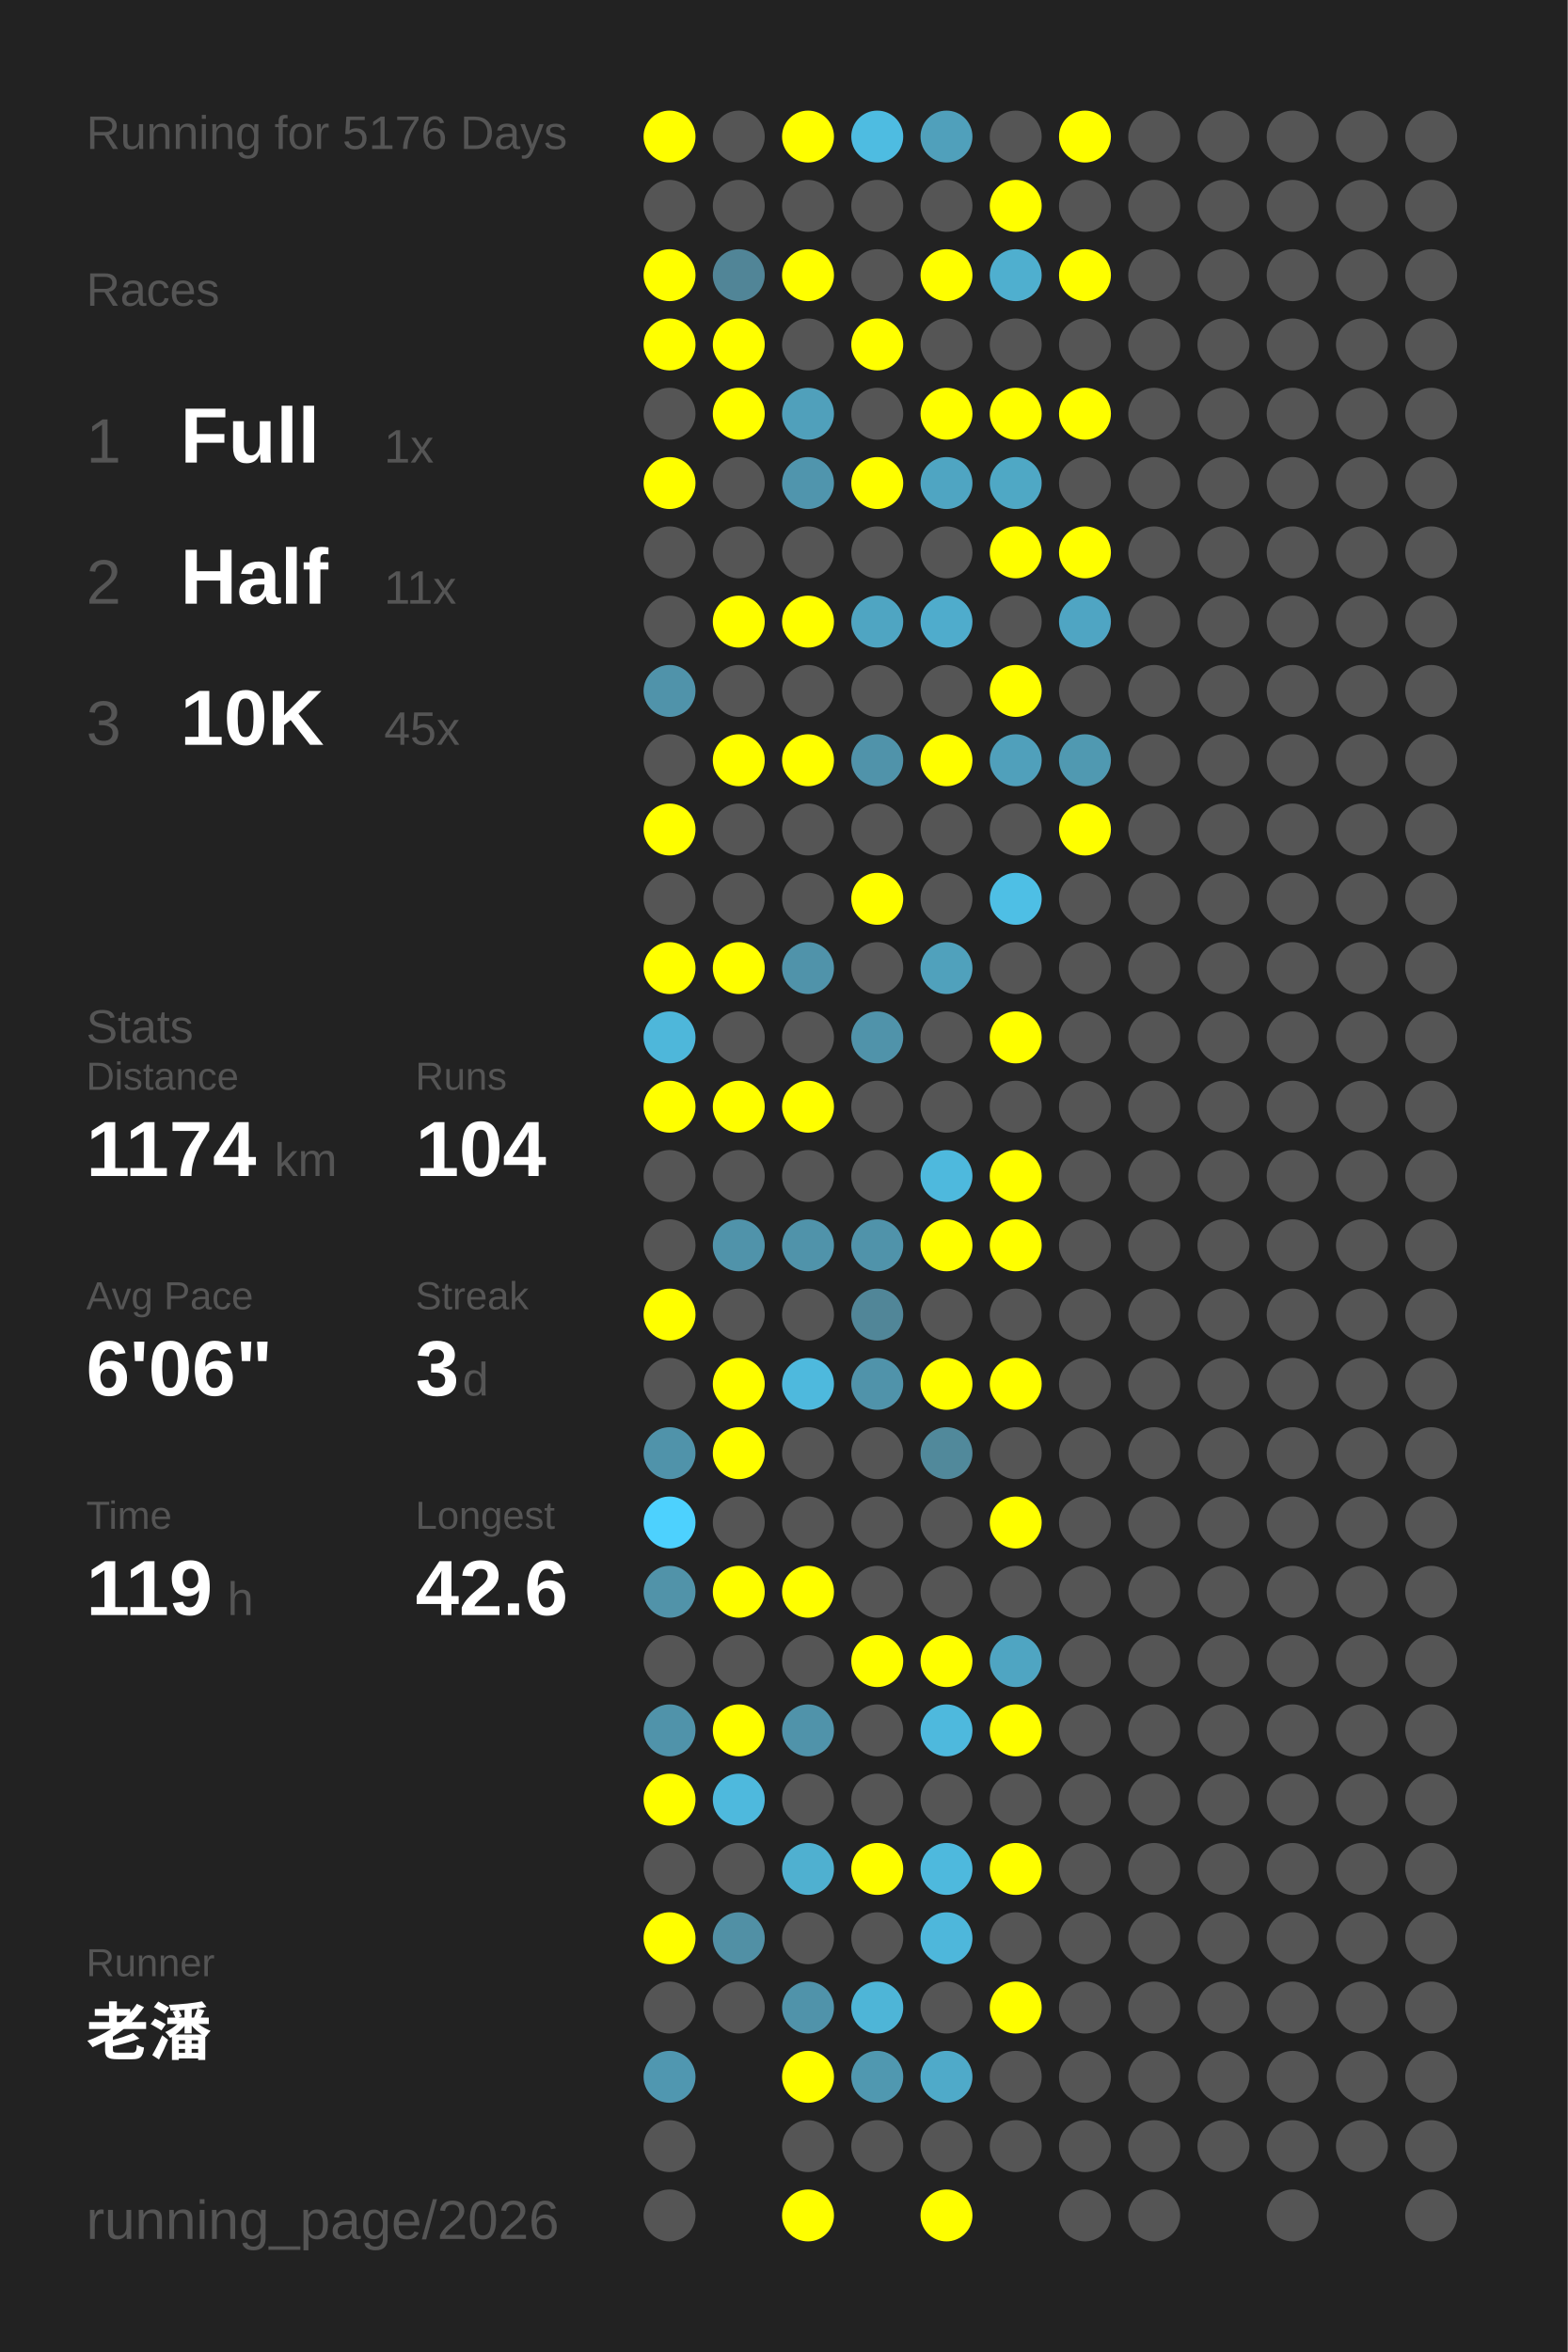
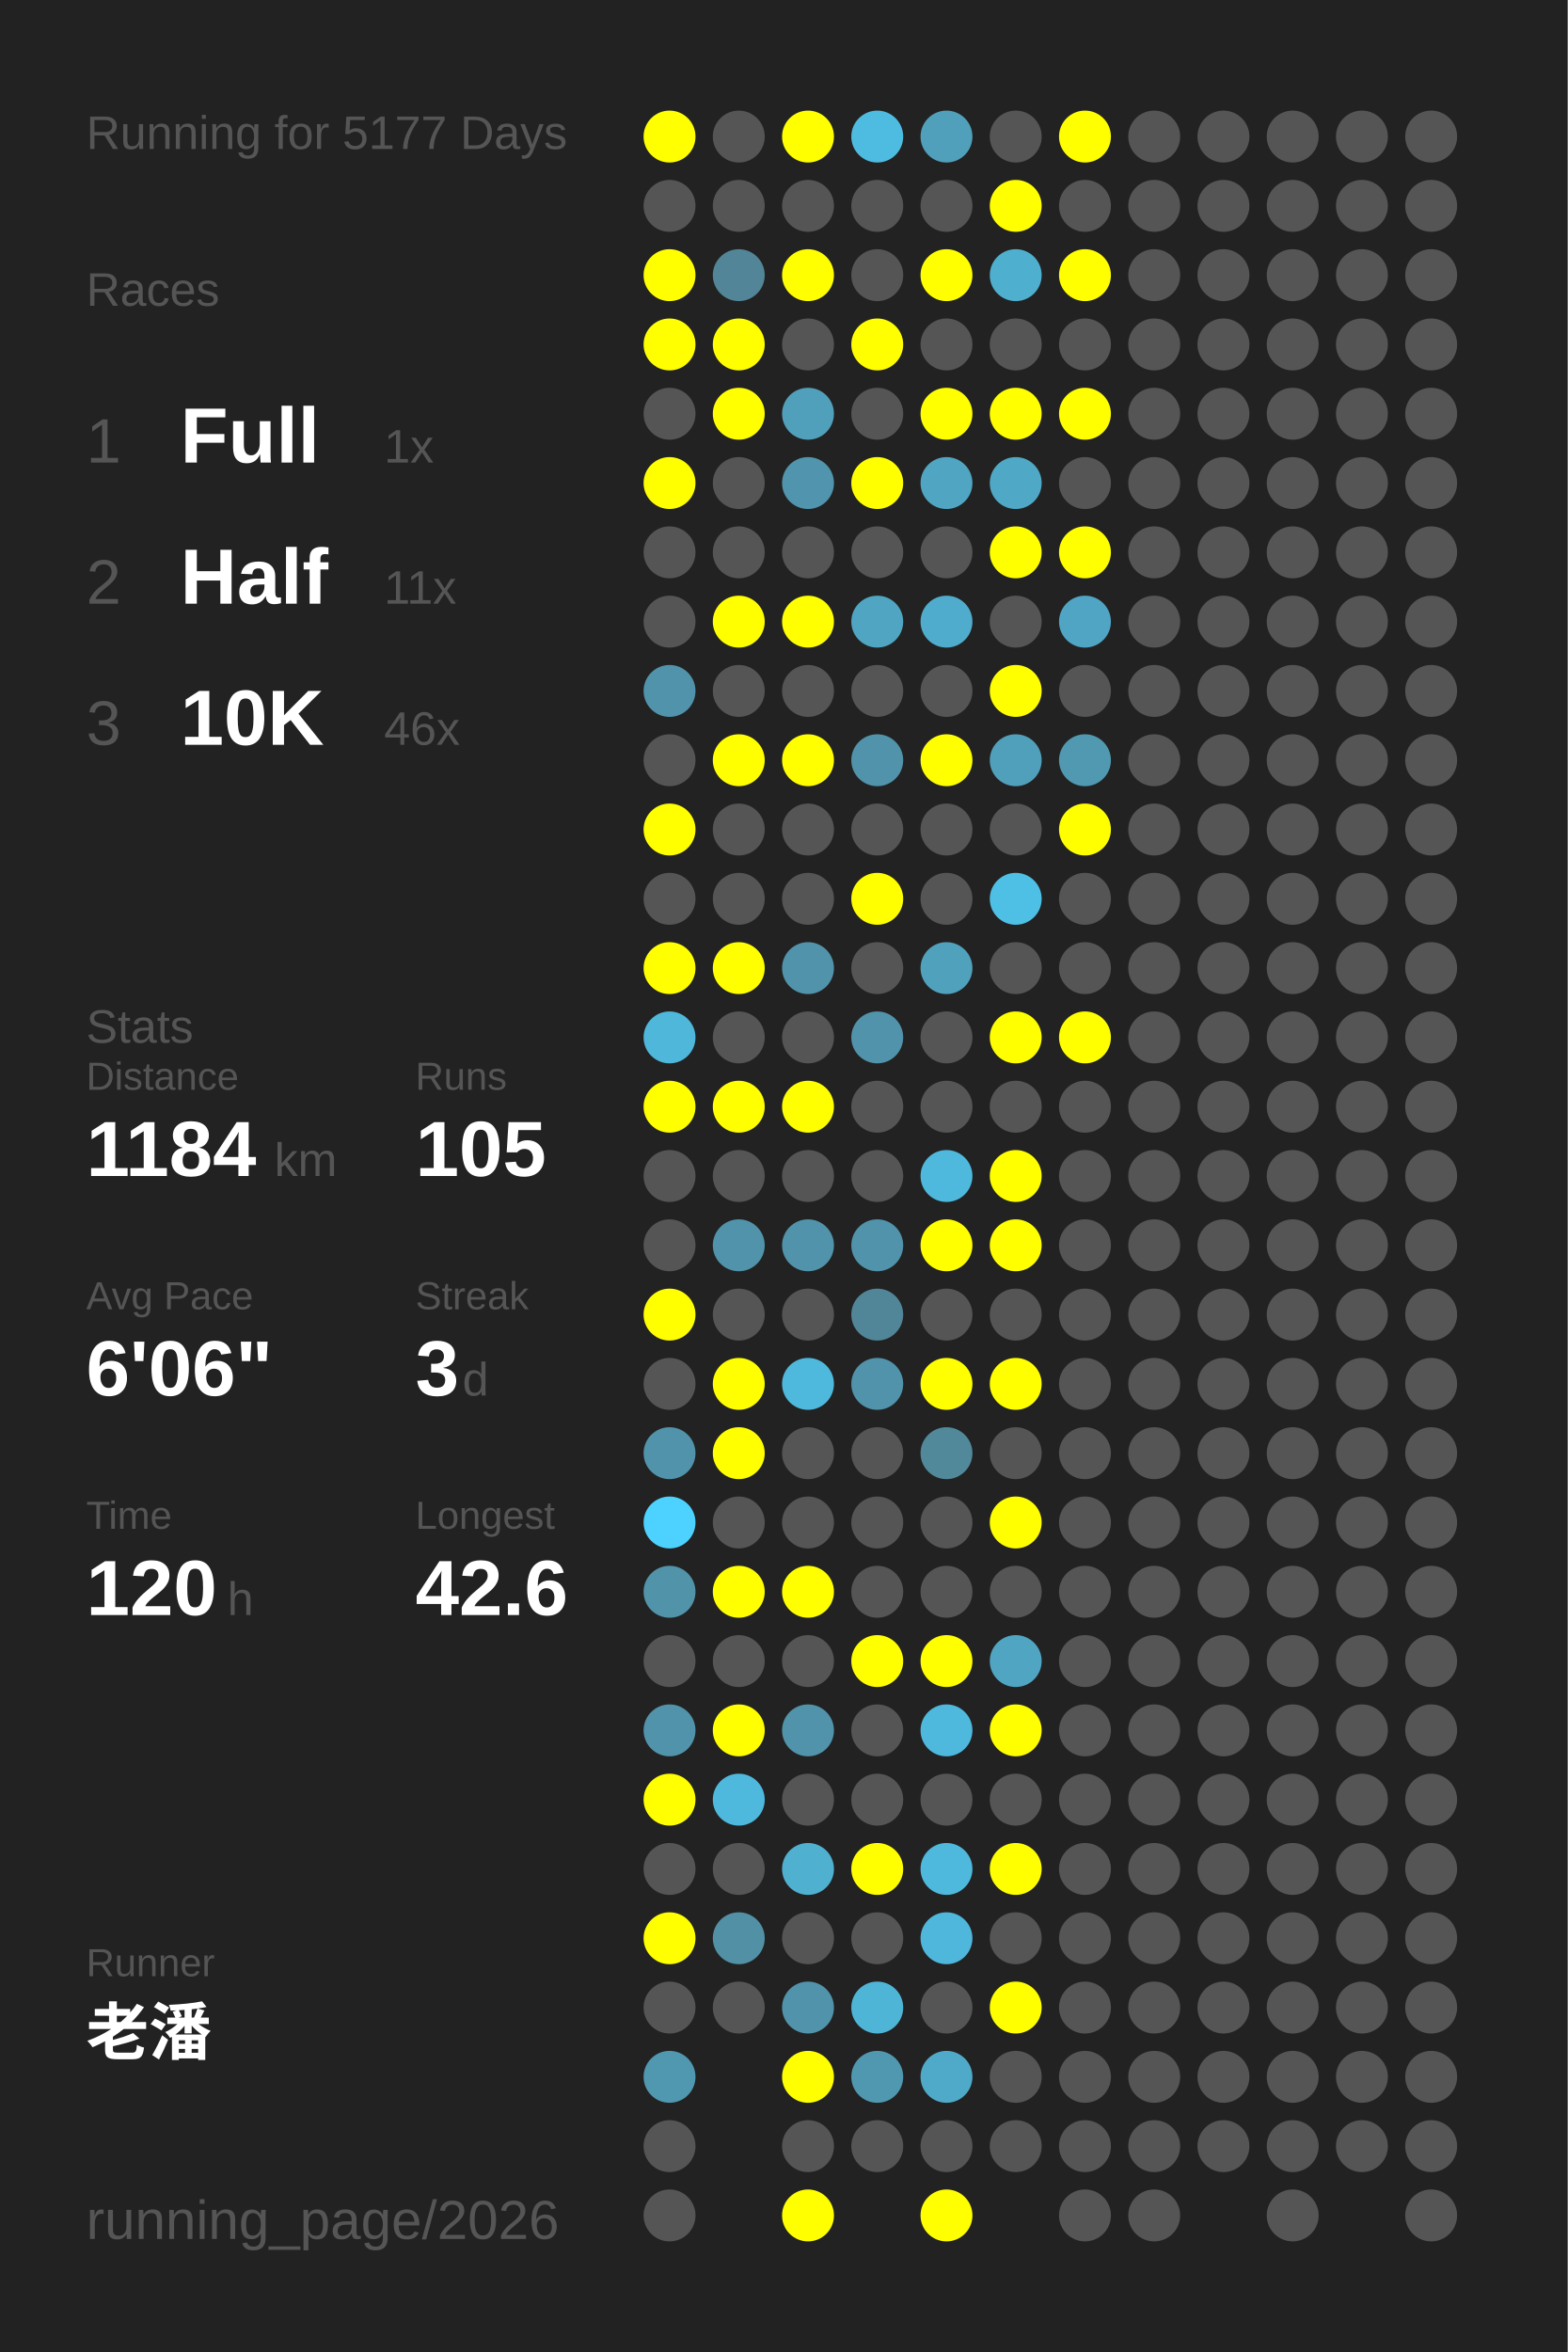
<svg xmlns="http://www.w3.org/2000/svg" baseProfile="full" height="300mm" version="1.1" viewBox="0,0,200,300" width="200mm">
  <defs />
  <rect fill="#222222" height="300" width="200" x="0" y="0" />
-   <text fill="#555555" style="font-size:6px; font-family:Arial;" x="11" y="19">Running for 5176 Days</text>
+   <text fill="#555555" style="font-size:6px; font-family:Arial;" x="11" y="19">Running for 5177 Days</text>
  <text fill="#555555" style="font-size:6px; font-family:Arial;" x="11" y="39">Races</text>
  <text fill="#555555" style="font-size:8px; font-family:Arial;" x="11" y="59">1</text>
  <text fill="#FFFFFF" style="font-size:10px; font-family:Arial; font-weight:bold;" x="23" y="59">Full</text>
  <text fill="#555555" style="font-size:6px; font-family:Arial;" x="49" y="59">1x</text>
  <text fill="#555555" style="font-size:8px; font-family:Arial;" x="11" y="77">2</text>
  <text fill="#FFFFFF" style="font-size:10px; font-family:Arial; font-weight:bold;" x="23" y="77">Half</text>
  <text fill="#555555" style="font-size:6px; font-family:Arial;" x="49" y="77">11x</text>
  <text fill="#555555" style="font-size:8px; font-family:Arial;" x="11" y="95">3</text>
  <text fill="#FFFFFF" style="font-size:10px; font-family:Arial; font-weight:bold;" x="23" y="95">10K</text>
-   <text fill="#555555" style="font-size:6px; font-family:Arial;" x="49" y="95">45x</text>
+   <text fill="#555555" style="font-size:6px; font-family:Arial;" x="49" y="95">46x</text>
  <text fill="#555555" style="font-size:6px; font-family:Arial;" x="11" y="133">Stats</text>
  <text fill="#555555" style="font-size:5px; font-family:Arial;" x="11" y="139">Distance</text>
-   <text fill="#FFFFFF" style="font-size:10px; font-family:Arial; font-weight:bold;" x="11" y="150">1174</text>
+   <text fill="#FFFFFF" style="font-size:10px; font-family:Arial; font-weight:bold;" x="11" y="150">1184</text>
  <text fill="#555555" style="font-size:6px; font-family:Arial;" x="35" y="150">km</text>
  <text fill="#555555" style="font-size:5px; font-family:Arial;" x="53" y="139">Runs</text>
-   <text fill="#FFFFFF" style="font-size:10px; font-family:Arial; font-weight:bold;" x="53" y="150">104</text>
+   <text fill="#FFFFFF" style="font-size:10px; font-family:Arial; font-weight:bold;" x="53" y="150">105</text>
  <text fill="#555555" style="font-size:5px; font-family:Arial;" x="11" y="167">Avg Pace</text>
  <text fill="#FFFFFF" style="font-size:10px; font-family:Arial; font-weight:bold;" x="11" y="178">6'06"</text>
  <text fill="#555555" style="font-size:5px; font-family:Arial;" x="53" y="167">Streak</text>
  <text fill="#FFFFFF" style="font-size:10px; font-family:Arial; font-weight:bold;" x="53" y="178">3</text>
  <text fill="#555555" style="font-size:6px; font-family:Arial;" x="59" y="178">d</text>
  <text fill="#555555" style="font-size:5px; font-family:Arial;" x="11" y="195">Time</text>
-   <text fill="#FFFFFF" style="font-size:10px; font-family:Arial; font-weight:bold;" x="11" y="206">119</text>
+   <text fill="#FFFFFF" style="font-size:10px; font-family:Arial; font-weight:bold;" x="11" y="206">120</text>
  <text fill="#555555" style="font-size:6px; font-family:Arial;" x="29" y="206">h</text>
  <text fill="#555555" style="font-size:5px; font-family:Arial;" x="53" y="195">Longest</text>
  <text fill="#FFFFFF" style="font-size:10px; font-family:Arial; font-weight:bold;" x="53" y="206">42.6</text>
  <text fill="#555555" style="font-size:5px; font-family:Arial;" x="11" y="252.065">Runner</text>
  <text fill="#FFFFFF" style="font-size:8px; font-family:Arial; font-weight:bold;" x="11" y="262.065">老潘</text>
  <text fill="#555555" style="font-size:7px; font-family:Arial;" x="11" y="285.581">running_page/2026</text>
  <circle cx="85.417" cy="17.419" fill="#FFFF00" r="3.312" />
  <circle cx="85.417" cy="26.258" fill="#555555" r="3.312" />
  <circle cx="85.417" cy="35.097" fill="#FFFF00" r="3.312" />
  <circle cx="85.417" cy="43.935" fill="#FFFF00" r="3.312" />
  <circle cx="85.417" cy="52.774" fill="#555555" r="3.312" />
  <circle cx="85.417" cy="61.613" fill="#FFFF00" r="3.312" />
  <circle cx="85.417" cy="70.452" fill="#555555" r="3.312" />
  <circle cx="85.417" cy="79.29" fill="#555555" r="3.312" />
  <circle cx="85.417" cy="88.129" fill="#5093aa" r="3.312" />
  <circle cx="85.417" cy="96.968" fill="#555555" r="3.312" />
  <circle cx="85.417" cy="105.806" fill="#FFFF00" r="3.312" />
  <circle cx="85.417" cy="114.645" fill="#555555" r="3.312" />
  <circle cx="85.417" cy="123.484" fill="#FFFF00" r="3.312" />
  <circle cx="85.417" cy="132.323" fill="#4eb7da" r="3.312" />
  <circle cx="85.417" cy="141.161" fill="#FFFF00" r="3.312" />
  <circle cx="85.417" cy="150" fill="#555555" r="3.312" />
  <circle cx="85.417" cy="158.839" fill="#555555" r="3.312" />
  <circle cx="85.417" cy="167.677" fill="#FFFF00" r="3.312" />
  <circle cx="85.417" cy="176.516" fill="#555555" r="3.312" />
  <circle cx="85.417" cy="185.355" fill="#5093aa" r="3.312" />
  <circle cx="85.417" cy="194.194" fill="#4dd1fe" r="3.312" />
  <circle cx="85.417" cy="203.032" fill="#5193a9" r="3.312" />
  <circle cx="85.417" cy="211.871" fill="#555555" r="3.312" />
  <circle cx="85.417" cy="220.71" fill="#5093aa" r="3.312" />
  <circle cx="85.417" cy="229.548" fill="#FFFF00" r="3.312" />
  <circle cx="85.417" cy="238.387" fill="#555555" r="3.312" />
  <circle cx="85.417" cy="247.226" fill="#FFFF00" r="3.312" />
  <circle cx="85.417" cy="256.065" fill="#555555" r="3.312" />
  <circle cx="85.417" cy="264.903" fill="#5097b0" r="3.312" />
  <circle cx="85.417" cy="273.742" fill="#555555" r="3.312" />
  <circle cx="85.417" cy="282.581" fill="#555555" r="3.312" />
  <circle cx="94.25" cy="17.419" fill="#555555" r="3.312" />
  <circle cx="94.25" cy="26.258" fill="#555555" r="3.312" />
  <circle cx="94.25" cy="35.097" fill="#518597" r="3.312" />
  <circle cx="94.25" cy="43.935" fill="#FFFF00" r="3.312" />
  <circle cx="94.25" cy="52.774" fill="#FFFF00" r="3.312" />
  <circle cx="94.25" cy="61.613" fill="#555555" r="3.312" />
  <circle cx="94.25" cy="70.452" fill="#555555" r="3.312" />
  <circle cx="94.25" cy="79.29" fill="#FFFF00" r="3.312" />
  <circle cx="94.25" cy="88.129" fill="#555555" r="3.312" />
  <circle cx="94.25" cy="96.968" fill="#FFFF00" r="3.312" />
  <circle cx="94.25" cy="105.806" fill="#555555" r="3.312" />
  <circle cx="94.25" cy="114.645" fill="#555555" r="3.312" />
  <circle cx="94.25" cy="123.484" fill="#FFFF00" r="3.312" />
  <circle cx="94.25" cy="132.323" fill="#555555" r="3.312" />
  <circle cx="94.25" cy="141.161" fill="#FFFF00" r="3.312" />
  <circle cx="94.25" cy="150" fill="#555555" r="3.312" />
  <circle cx="94.25" cy="158.839" fill="#5093aa" r="3.312" />
  <circle cx="94.25" cy="167.677" fill="#555555" r="3.312" />
  <circle cx="94.25" cy="176.516" fill="#FFFF00" r="3.312" />
  <circle cx="94.25" cy="185.355" fill="#FFFF00" r="3.312" />
  <circle cx="94.25" cy="194.194" fill="#555555" r="3.312" />
  <circle cx="94.25" cy="203.032" fill="#FFFF00" r="3.312" />
  <circle cx="94.25" cy="211.871" fill="#555555" r="3.312" />
  <circle cx="94.25" cy="220.71" fill="#FFFF00" r="3.312" />
  <circle cx="94.25" cy="229.548" fill="#4eb9dd" r="3.312" />
  <circle cx="94.25" cy="238.387" fill="#555555" r="3.312" />
  <circle cx="94.25" cy="247.226" fill="#5190a5" r="3.312" />
  <circle cx="94.25" cy="256.065" fill="#555555" r="3.312" />
  <circle cx="103.083" cy="17.419" fill="#FFFF00" r="3.312" />
  <circle cx="103.083" cy="26.258" fill="#555555" r="3.312" />
  <circle cx="103.083" cy="35.097" fill="#FFFF00" r="3.312" />
  <circle cx="103.083" cy="43.935" fill="#555555" r="3.312" />
  <circle cx="103.083" cy="52.774" fill="#50a0bb" r="3.312" />
  <circle cx="103.083" cy="61.613" fill="#5095ad" r="3.312" />
  <circle cx="103.083" cy="70.452" fill="#555555" r="3.312" />
  <circle cx="103.083" cy="79.29" fill="#FFFF00" r="3.312" />
  <circle cx="103.083" cy="88.129" fill="#555555" r="3.312" />
  <circle cx="103.083" cy="96.968" fill="#FFFF00" r="3.312" />
  <circle cx="103.083" cy="105.806" fill="#555555" r="3.312" />
  <circle cx="103.083" cy="114.645" fill="#555555" r="3.312" />
  <circle cx="103.083" cy="123.484" fill="#5093aa" r="3.312" />
  <circle cx="103.083" cy="132.323" fill="#555555" r="3.312" />
  <circle cx="103.083" cy="141.161" fill="#FFFF00" r="3.312" />
  <circle cx="103.083" cy="150" fill="#555555" r="3.312" />
  <circle cx="103.083" cy="158.839" fill="#5093aa" r="3.312" />
  <circle cx="103.083" cy="167.677" fill="#555555" r="3.312" />
  <circle cx="103.083" cy="176.516" fill="#4eb9dd" r="3.312" />
  <circle cx="103.083" cy="185.355" fill="#555555" r="3.312" />
  <circle cx="103.083" cy="194.194" fill="#555555" r="3.312" />
  <circle cx="103.083" cy="203.032" fill="#FFFF00" r="3.312" />
  <circle cx="103.083" cy="211.871" fill="#555555" r="3.312" />
  <circle cx="103.083" cy="220.71" fill="#5093aa" r="3.312" />
  <circle cx="103.083" cy="229.548" fill="#555555" r="3.312" />
  <circle cx="103.083" cy="238.387" fill="#4fb0d0" r="3.312" />
  <circle cx="103.083" cy="247.226" fill="#555555" r="3.312" />
  <circle cx="103.083" cy="256.065" fill="#5093aa" r="3.312" />
  <circle cx="103.083" cy="264.903" fill="#FFFF00" r="3.312" />
  <circle cx="103.083" cy="273.742" fill="#555555" r="3.312" />
  <circle cx="103.083" cy="282.581" fill="#FFFF00" r="3.312" />
  <circle cx="111.917" cy="17.419" fill="#4ebce1" r="3.312" />
  <circle cx="111.917" cy="26.258" fill="#555555" r="3.312" />
  <circle cx="111.917" cy="35.097" fill="#555555" r="3.312" />
  <circle cx="111.917" cy="43.935" fill="#FFFF00" r="3.312" />
  <circle cx="111.917" cy="52.774" fill="#555555" r="3.312" />
  <circle cx="111.917" cy="61.613" fill="#FFFF00" r="3.312" />
  <circle cx="111.917" cy="70.452" fill="#555555" r="3.312" />
  <circle cx="111.917" cy="79.29" fill="#4fa5c2" r="3.312" />
  <circle cx="111.917" cy="88.129" fill="#555555" r="3.312" />
  <circle cx="111.917" cy="96.968" fill="#5093aa" r="3.312" />
  <circle cx="111.917" cy="105.806" fill="#555555" r="3.312" />
  <circle cx="111.917" cy="114.645" fill="#FFFF00" r="3.312" />
  <circle cx="111.917" cy="123.484" fill="#555555" r="3.312" />
  <circle cx="111.917" cy="132.323" fill="#5093aa" r="3.312" />
  <circle cx="111.917" cy="141.161" fill="#555555" r="3.312" />
  <circle cx="111.917" cy="150" fill="#555555" r="3.312" />
  <circle cx="111.917" cy="158.839" fill="#5093aa" r="3.312" />
  <circle cx="111.917" cy="167.677" fill="#518698" r="3.312" />
  <circle cx="111.917" cy="176.516" fill="#5093aa" r="3.312" />
  <circle cx="111.917" cy="185.355" fill="#555555" r="3.312" />
  <circle cx="111.917" cy="194.194" fill="#555555" r="3.312" />
  <circle cx="111.917" cy="203.032" fill="#555555" r="3.312" />
  <circle cx="111.917" cy="211.871" fill="#FFFF00" r="3.312" />
  <circle cx="111.917" cy="220.71" fill="#555555" r="3.312" />
  <circle cx="111.917" cy="229.548" fill="#555555" r="3.312" />
  <circle cx="111.917" cy="238.387" fill="#FFFF00" r="3.312" />
  <circle cx="111.917" cy="247.226" fill="#555555" r="3.312" />
  <circle cx="111.917" cy="256.065" fill="#4eb5d7" r="3.312" />
  <circle cx="111.917" cy="264.903" fill="#5098b0" r="3.312" />
  <circle cx="111.917" cy="273.742" fill="#555555" r="3.312" />
  <circle cx="120.75" cy="17.419" fill="#50a0bb" r="3.312" />
  <circle cx="120.75" cy="26.258" fill="#555555" r="3.312" />
  <circle cx="120.75" cy="35.097" fill="#FFFF00" r="3.312" />
  <circle cx="120.75" cy="43.935" fill="#555555" r="3.312" />
  <circle cx="120.75" cy="52.774" fill="#FFFF00" r="3.312" />
  <circle cx="120.75" cy="61.613" fill="#4fa5c2" r="3.312" />
  <circle cx="120.75" cy="70.452" fill="#555555" r="3.312" />
  <circle cx="120.75" cy="79.29" fill="#4faccc" r="3.312" />
  <circle cx="120.75" cy="88.129" fill="#555555" r="3.312" />
  <circle cx="120.75" cy="96.968" fill="#FFFF00" r="3.312" />
  <circle cx="120.75" cy="105.806" fill="#555555" r="3.312" />
  <circle cx="120.75" cy="114.645" fill="#555555" r="3.312" />
  <circle cx="120.75" cy="123.484" fill="#50a1bc" r="3.312" />
  <circle cx="120.75" cy="132.323" fill="#555555" r="3.312" />
  <circle cx="120.75" cy="141.161" fill="#555555" r="3.312" />
  <circle cx="120.75" cy="150" fill="#4eb9dd" r="3.312" />
  <circle cx="120.75" cy="158.839" fill="#FFFF00" r="3.312" />
  <circle cx="120.75" cy="167.677" fill="#555555" r="3.312" />
  <circle cx="120.75" cy="176.516" fill="#FFFF00" r="3.312" />
  <circle cx="120.75" cy="185.355" fill="#51899b" r="3.312" />
  <circle cx="120.75" cy="194.194" fill="#555555" r="3.312" />
  <circle cx="120.75" cy="203.032" fill="#555555" r="3.312" />
  <circle cx="120.75" cy="211.871" fill="#FFFF00" r="3.312" />
  <circle cx="120.75" cy="220.71" fill="#4eb9dd" r="3.312" />
  <circle cx="120.75" cy="229.548" fill="#555555" r="3.312" />
  <circle cx="120.75" cy="238.387" fill="#4eb9dd" r="3.312" />
  <circle cx="120.75" cy="247.226" fill="#4eb7db" r="3.312" />
  <circle cx="120.75" cy="256.065" fill="#555555" r="3.312" />
  <circle cx="120.75" cy="264.903" fill="#4faac9" r="3.312" />
  <circle cx="120.75" cy="273.742" fill="#555555" r="3.312" />
  <circle cx="120.75" cy="282.581" fill="#FFFF00" r="3.312" />
  <circle cx="129.583" cy="17.419" fill="#555555" r="3.312" />
  <circle cx="129.583" cy="26.258" fill="#FFFF00" r="3.312" />
  <circle cx="129.583" cy="35.097" fill="#4fafcf" r="3.312" />
  <circle cx="129.583" cy="43.935" fill="#555555" r="3.312" />
  <circle cx="129.583" cy="52.774" fill="#FFFF00" r="3.312" />
  <circle cx="129.583" cy="61.613" fill="#4fa8c5" r="3.312" />
  <circle cx="129.583" cy="70.452" fill="#FFFF00" r="3.312" />
  <circle cx="129.583" cy="79.29" fill="#555555" r="3.312" />
  <circle cx="129.583" cy="88.129" fill="#FFFF00" r="3.312" />
  <circle cx="129.583" cy="96.968" fill="#50a0bb" r="3.312" />
  <circle cx="129.583" cy="105.806" fill="#555555" r="3.312" />
  <circle cx="129.583" cy="114.645" fill="#4ebfe5" r="3.312" />
  <circle cx="129.583" cy="123.484" fill="#555555" r="3.312" />
  <circle cx="129.583" cy="132.323" fill="#FFFF00" r="3.312" />
  <circle cx="129.583" cy="141.161" fill="#555555" r="3.312" />
  <circle cx="129.583" cy="150" fill="#FFFF00" r="3.312" />
  <circle cx="129.583" cy="158.839" fill="#FFFF00" r="3.312" />
  <circle cx="129.583" cy="167.677" fill="#555555" r="3.312" />
  <circle cx="129.583" cy="176.516" fill="#FFFF00" r="3.312" />
  <circle cx="129.583" cy="185.355" fill="#555555" r="3.312" />
  <circle cx="129.583" cy="194.194" fill="#FFFF00" r="3.312" />
  <circle cx="129.583" cy="203.032" fill="#555555" r="3.312" />
  <circle cx="129.583" cy="211.871" fill="#4fa5c2" r="3.312" />
  <circle cx="129.583" cy="220.71" fill="#FFFF00" r="3.312" />
  <circle cx="129.583" cy="229.548" fill="#555555" r="3.312" />
  <circle cx="129.583" cy="238.387" fill="#FFFF00" r="3.312" />
  <circle cx="129.583" cy="247.226" fill="#555555" r="3.312" />
  <circle cx="129.583" cy="256.065" fill="#FFFF00" r="3.312" />
  <circle cx="129.583" cy="264.903" fill="#555555" r="3.312" />
  <circle cx="129.583" cy="273.742" fill="#555555" r="3.312" />
  <circle cx="138.417" cy="17.419" fill="#FFFF00" r="3.312" />
  <circle cx="138.417" cy="26.258" fill="#555555" r="3.312" />
  <circle cx="138.417" cy="35.097" fill="#FFFF00" r="3.312" />
  <circle cx="138.417" cy="43.935" fill="#555555" r="3.312" />
  <circle cx="138.417" cy="52.774" fill="#FFFF00" r="3.312" />
  <circle cx="138.417" cy="61.613" fill="#555555" r="3.312" />
  <circle cx="138.417" cy="70.452" fill="#FFFF00" r="3.312" />
  <circle cx="138.417" cy="79.29" fill="#4fa5c3" r="3.312" />
  <circle cx="138.417" cy="88.129" fill="#555555" r="3.312" />
  <circle cx="138.417" cy="96.968" fill="#5099b1" r="3.312" />
  <circle cx="138.417" cy="105.806" fill="#FFFF00" r="3.312" />
  <circle cx="138.417" cy="114.645" fill="#555555" r="3.312" />
  <circle cx="138.417" cy="123.484" fill="#555555" r="3.312" />
-   <circle cx="138.417" cy="132.323" fill="#555555" r="3.312" />
+   <circle cx="138.417" cy="132.323" fill="#FFFF00" r="3.312" />
  <circle cx="138.417" cy="141.161" fill="#555555" r="3.312" />
  <circle cx="138.417" cy="150" fill="#555555" r="3.312" />
  <circle cx="138.417" cy="158.839" fill="#555555" r="3.312" />
  <circle cx="138.417" cy="167.677" fill="#555555" r="3.312" />
  <circle cx="138.417" cy="176.516" fill="#555555" r="3.312" />
  <circle cx="138.417" cy="185.355" fill="#555555" r="3.312" />
  <circle cx="138.417" cy="194.194" fill="#555555" r="3.312" />
  <circle cx="138.417" cy="203.032" fill="#555555" r="3.312" />
  <circle cx="138.417" cy="211.871" fill="#555555" r="3.312" />
  <circle cx="138.417" cy="220.71" fill="#555555" r="3.312" />
  <circle cx="138.417" cy="229.548" fill="#555555" r="3.312" />
  <circle cx="138.417" cy="238.387" fill="#555555" r="3.312" />
  <circle cx="138.417" cy="247.226" fill="#555555" r="3.312" />
  <circle cx="138.417" cy="256.065" fill="#555555" r="3.312" />
  <circle cx="138.417" cy="264.903" fill="#555555" r="3.312" />
  <circle cx="138.417" cy="273.742" fill="#555555" r="3.312" />
  <circle cx="138.417" cy="282.581" fill="#555555" r="3.312" />
  <circle cx="147.25" cy="17.419" fill="#555555" r="3.312" />
  <circle cx="147.25" cy="26.258" fill="#555555" r="3.312" />
  <circle cx="147.25" cy="35.097" fill="#555555" r="3.312" />
  <circle cx="147.25" cy="43.935" fill="#555555" r="3.312" />
  <circle cx="147.25" cy="52.774" fill="#555555" r="3.312" />
  <circle cx="147.25" cy="61.613" fill="#555555" r="3.312" />
  <circle cx="147.25" cy="70.452" fill="#555555" r="3.312" />
  <circle cx="147.25" cy="79.29" fill="#555555" r="3.312" />
  <circle cx="147.25" cy="88.129" fill="#555555" r="3.312" />
  <circle cx="147.25" cy="96.968" fill="#555555" r="3.312" />
  <circle cx="147.25" cy="105.806" fill="#555555" r="3.312" />
  <circle cx="147.25" cy="114.645" fill="#555555" r="3.312" />
  <circle cx="147.25" cy="123.484" fill="#555555" r="3.312" />
  <circle cx="147.25" cy="132.323" fill="#555555" r="3.312" />
  <circle cx="147.25" cy="141.161" fill="#555555" r="3.312" />
  <circle cx="147.25" cy="150" fill="#555555" r="3.312" />
  <circle cx="147.25" cy="158.839" fill="#555555" r="3.312" />
  <circle cx="147.25" cy="167.677" fill="#555555" r="3.312" />
  <circle cx="147.25" cy="176.516" fill="#555555" r="3.312" />
  <circle cx="147.25" cy="185.355" fill="#555555" r="3.312" />
  <circle cx="147.25" cy="194.194" fill="#555555" r="3.312" />
  <circle cx="147.25" cy="203.032" fill="#555555" r="3.312" />
  <circle cx="147.25" cy="211.871" fill="#555555" r="3.312" />
  <circle cx="147.25" cy="220.71" fill="#555555" r="3.312" />
  <circle cx="147.25" cy="229.548" fill="#555555" r="3.312" />
  <circle cx="147.25" cy="238.387" fill="#555555" r="3.312" />
  <circle cx="147.25" cy="247.226" fill="#555555" r="3.312" />
  <circle cx="147.25" cy="256.065" fill="#555555" r="3.312" />
  <circle cx="147.25" cy="264.903" fill="#555555" r="3.312" />
  <circle cx="147.25" cy="273.742" fill="#555555" r="3.312" />
  <circle cx="147.25" cy="282.581" fill="#555555" r="3.312" />
  <circle cx="156.083" cy="17.419" fill="#555555" r="3.312" />
  <circle cx="156.083" cy="26.258" fill="#555555" r="3.312" />
  <circle cx="156.083" cy="35.097" fill="#555555" r="3.312" />
  <circle cx="156.083" cy="43.935" fill="#555555" r="3.312" />
  <circle cx="156.083" cy="52.774" fill="#555555" r="3.312" />
  <circle cx="156.083" cy="61.613" fill="#555555" r="3.312" />
  <circle cx="156.083" cy="70.452" fill="#555555" r="3.312" />
  <circle cx="156.083" cy="79.29" fill="#555555" r="3.312" />
  <circle cx="156.083" cy="88.129" fill="#555555" r="3.312" />
  <circle cx="156.083" cy="96.968" fill="#555555" r="3.312" />
  <circle cx="156.083" cy="105.806" fill="#555555" r="3.312" />
  <circle cx="156.083" cy="114.645" fill="#555555" r="3.312" />
  <circle cx="156.083" cy="123.484" fill="#555555" r="3.312" />
  <circle cx="156.083" cy="132.323" fill="#555555" r="3.312" />
  <circle cx="156.083" cy="141.161" fill="#555555" r="3.312" />
  <circle cx="156.083" cy="150" fill="#555555" r="3.312" />
  <circle cx="156.083" cy="158.839" fill="#555555" r="3.312" />
  <circle cx="156.083" cy="167.677" fill="#555555" r="3.312" />
  <circle cx="156.083" cy="176.516" fill="#555555" r="3.312" />
  <circle cx="156.083" cy="185.355" fill="#555555" r="3.312" />
  <circle cx="156.083" cy="194.194" fill="#555555" r="3.312" />
  <circle cx="156.083" cy="203.032" fill="#555555" r="3.312" />
  <circle cx="156.083" cy="211.871" fill="#555555" r="3.312" />
  <circle cx="156.083" cy="220.71" fill="#555555" r="3.312" />
  <circle cx="156.083" cy="229.548" fill="#555555" r="3.312" />
  <circle cx="156.083" cy="238.387" fill="#555555" r="3.312" />
  <circle cx="156.083" cy="247.226" fill="#555555" r="3.312" />
  <circle cx="156.083" cy="256.065" fill="#555555" r="3.312" />
  <circle cx="156.083" cy="264.903" fill="#555555" r="3.312" />
  <circle cx="156.083" cy="273.742" fill="#555555" r="3.312" />
  <circle cx="164.917" cy="17.419" fill="#555555" r="3.312" />
  <circle cx="164.917" cy="26.258" fill="#555555" r="3.312" />
  <circle cx="164.917" cy="35.097" fill="#555555" r="3.312" />
  <circle cx="164.917" cy="43.935" fill="#555555" r="3.312" />
  <circle cx="164.917" cy="52.774" fill="#555555" r="3.312" />
  <circle cx="164.917" cy="61.613" fill="#555555" r="3.312" />
  <circle cx="164.917" cy="70.452" fill="#555555" r="3.312" />
  <circle cx="164.917" cy="79.29" fill="#555555" r="3.312" />
  <circle cx="164.917" cy="88.129" fill="#555555" r="3.312" />
  <circle cx="164.917" cy="96.968" fill="#555555" r="3.312" />
  <circle cx="164.917" cy="105.806" fill="#555555" r="3.312" />
  <circle cx="164.917" cy="114.645" fill="#555555" r="3.312" />
  <circle cx="164.917" cy="123.484" fill="#555555" r="3.312" />
  <circle cx="164.917" cy="132.323" fill="#555555" r="3.312" />
  <circle cx="164.917" cy="141.161" fill="#555555" r="3.312" />
  <circle cx="164.917" cy="150" fill="#555555" r="3.312" />
  <circle cx="164.917" cy="158.839" fill="#555555" r="3.312" />
  <circle cx="164.917" cy="167.677" fill="#555555" r="3.312" />
  <circle cx="164.917" cy="176.516" fill="#555555" r="3.312" />
  <circle cx="164.917" cy="185.355" fill="#555555" r="3.312" />
  <circle cx="164.917" cy="194.194" fill="#555555" r="3.312" />
  <circle cx="164.917" cy="203.032" fill="#555555" r="3.312" />
  <circle cx="164.917" cy="211.871" fill="#555555" r="3.312" />
  <circle cx="164.917" cy="220.71" fill="#555555" r="3.312" />
  <circle cx="164.917" cy="229.548" fill="#555555" r="3.312" />
  <circle cx="164.917" cy="238.387" fill="#555555" r="3.312" />
  <circle cx="164.917" cy="247.226" fill="#555555" r="3.312" />
  <circle cx="164.917" cy="256.065" fill="#555555" r="3.312" />
  <circle cx="164.917" cy="264.903" fill="#555555" r="3.312" />
  <circle cx="164.917" cy="273.742" fill="#555555" r="3.312" />
  <circle cx="164.917" cy="282.581" fill="#555555" r="3.312" />
  <circle cx="173.75" cy="17.419" fill="#555555" r="3.312" />
  <circle cx="173.75" cy="26.258" fill="#555555" r="3.312" />
  <circle cx="173.75" cy="35.097" fill="#555555" r="3.312" />
  <circle cx="173.75" cy="43.935" fill="#555555" r="3.312" />
  <circle cx="173.75" cy="52.774" fill="#555555" r="3.312" />
  <circle cx="173.75" cy="61.613" fill="#555555" r="3.312" />
  <circle cx="173.75" cy="70.452" fill="#555555" r="3.312" />
  <circle cx="173.75" cy="79.29" fill="#555555" r="3.312" />
  <circle cx="173.75" cy="88.129" fill="#555555" r="3.312" />
  <circle cx="173.75" cy="96.968" fill="#555555" r="3.312" />
  <circle cx="173.75" cy="105.806" fill="#555555" r="3.312" />
  <circle cx="173.75" cy="114.645" fill="#555555" r="3.312" />
  <circle cx="173.75" cy="123.484" fill="#555555" r="3.312" />
  <circle cx="173.75" cy="132.323" fill="#555555" r="3.312" />
  <circle cx="173.75" cy="141.161" fill="#555555" r="3.312" />
  <circle cx="173.75" cy="150" fill="#555555" r="3.312" />
  <circle cx="173.75" cy="158.839" fill="#555555" r="3.312" />
  <circle cx="173.75" cy="167.677" fill="#555555" r="3.312" />
  <circle cx="173.75" cy="176.516" fill="#555555" r="3.312" />
  <circle cx="173.75" cy="185.355" fill="#555555" r="3.312" />
  <circle cx="173.75" cy="194.194" fill="#555555" r="3.312" />
  <circle cx="173.75" cy="203.032" fill="#555555" r="3.312" />
  <circle cx="173.75" cy="211.871" fill="#555555" r="3.312" />
  <circle cx="173.75" cy="220.71" fill="#555555" r="3.312" />
  <circle cx="173.75" cy="229.548" fill="#555555" r="3.312" />
  <circle cx="173.75" cy="238.387" fill="#555555" r="3.312" />
  <circle cx="173.75" cy="247.226" fill="#555555" r="3.312" />
  <circle cx="173.75" cy="256.065" fill="#555555" r="3.312" />
  <circle cx="173.75" cy="264.903" fill="#555555" r="3.312" />
  <circle cx="173.75" cy="273.742" fill="#555555" r="3.312" />
  <circle cx="182.583" cy="17.419" fill="#555555" r="3.312" />
  <circle cx="182.583" cy="26.258" fill="#555555" r="3.312" />
  <circle cx="182.583" cy="35.097" fill="#555555" r="3.312" />
  <circle cx="182.583" cy="43.935" fill="#555555" r="3.312" />
  <circle cx="182.583" cy="52.774" fill="#555555" r="3.312" />
  <circle cx="182.583" cy="61.613" fill="#555555" r="3.312" />
  <circle cx="182.583" cy="70.452" fill="#555555" r="3.312" />
  <circle cx="182.583" cy="79.29" fill="#555555" r="3.312" />
  <circle cx="182.583" cy="88.129" fill="#555555" r="3.312" />
  <circle cx="182.583" cy="96.968" fill="#555555" r="3.312" />
  <circle cx="182.583" cy="105.806" fill="#555555" r="3.312" />
  <circle cx="182.583" cy="114.645" fill="#555555" r="3.312" />
  <circle cx="182.583" cy="123.484" fill="#555555" r="3.312" />
  <circle cx="182.583" cy="132.323" fill="#555555" r="3.312" />
  <circle cx="182.583" cy="141.161" fill="#555555" r="3.312" />
  <circle cx="182.583" cy="150" fill="#555555" r="3.312" />
  <circle cx="182.583" cy="158.839" fill="#555555" r="3.312" />
  <circle cx="182.583" cy="167.677" fill="#555555" r="3.312" />
  <circle cx="182.583" cy="176.516" fill="#555555" r="3.312" />
  <circle cx="182.583" cy="185.355" fill="#555555" r="3.312" />
  <circle cx="182.583" cy="194.194" fill="#555555" r="3.312" />
  <circle cx="182.583" cy="203.032" fill="#555555" r="3.312" />
  <circle cx="182.583" cy="211.871" fill="#555555" r="3.312" />
  <circle cx="182.583" cy="220.71" fill="#555555" r="3.312" />
  <circle cx="182.583" cy="229.548" fill="#555555" r="3.312" />
  <circle cx="182.583" cy="238.387" fill="#555555" r="3.312" />
  <circle cx="182.583" cy="247.226" fill="#555555" r="3.312" />
  <circle cx="182.583" cy="256.065" fill="#555555" r="3.312" />
  <circle cx="182.583" cy="264.903" fill="#555555" r="3.312" />
  <circle cx="182.583" cy="273.742" fill="#555555" r="3.312" />
  <circle cx="182.583" cy="282.581" fill="#555555" r="3.312" />
</svg>
